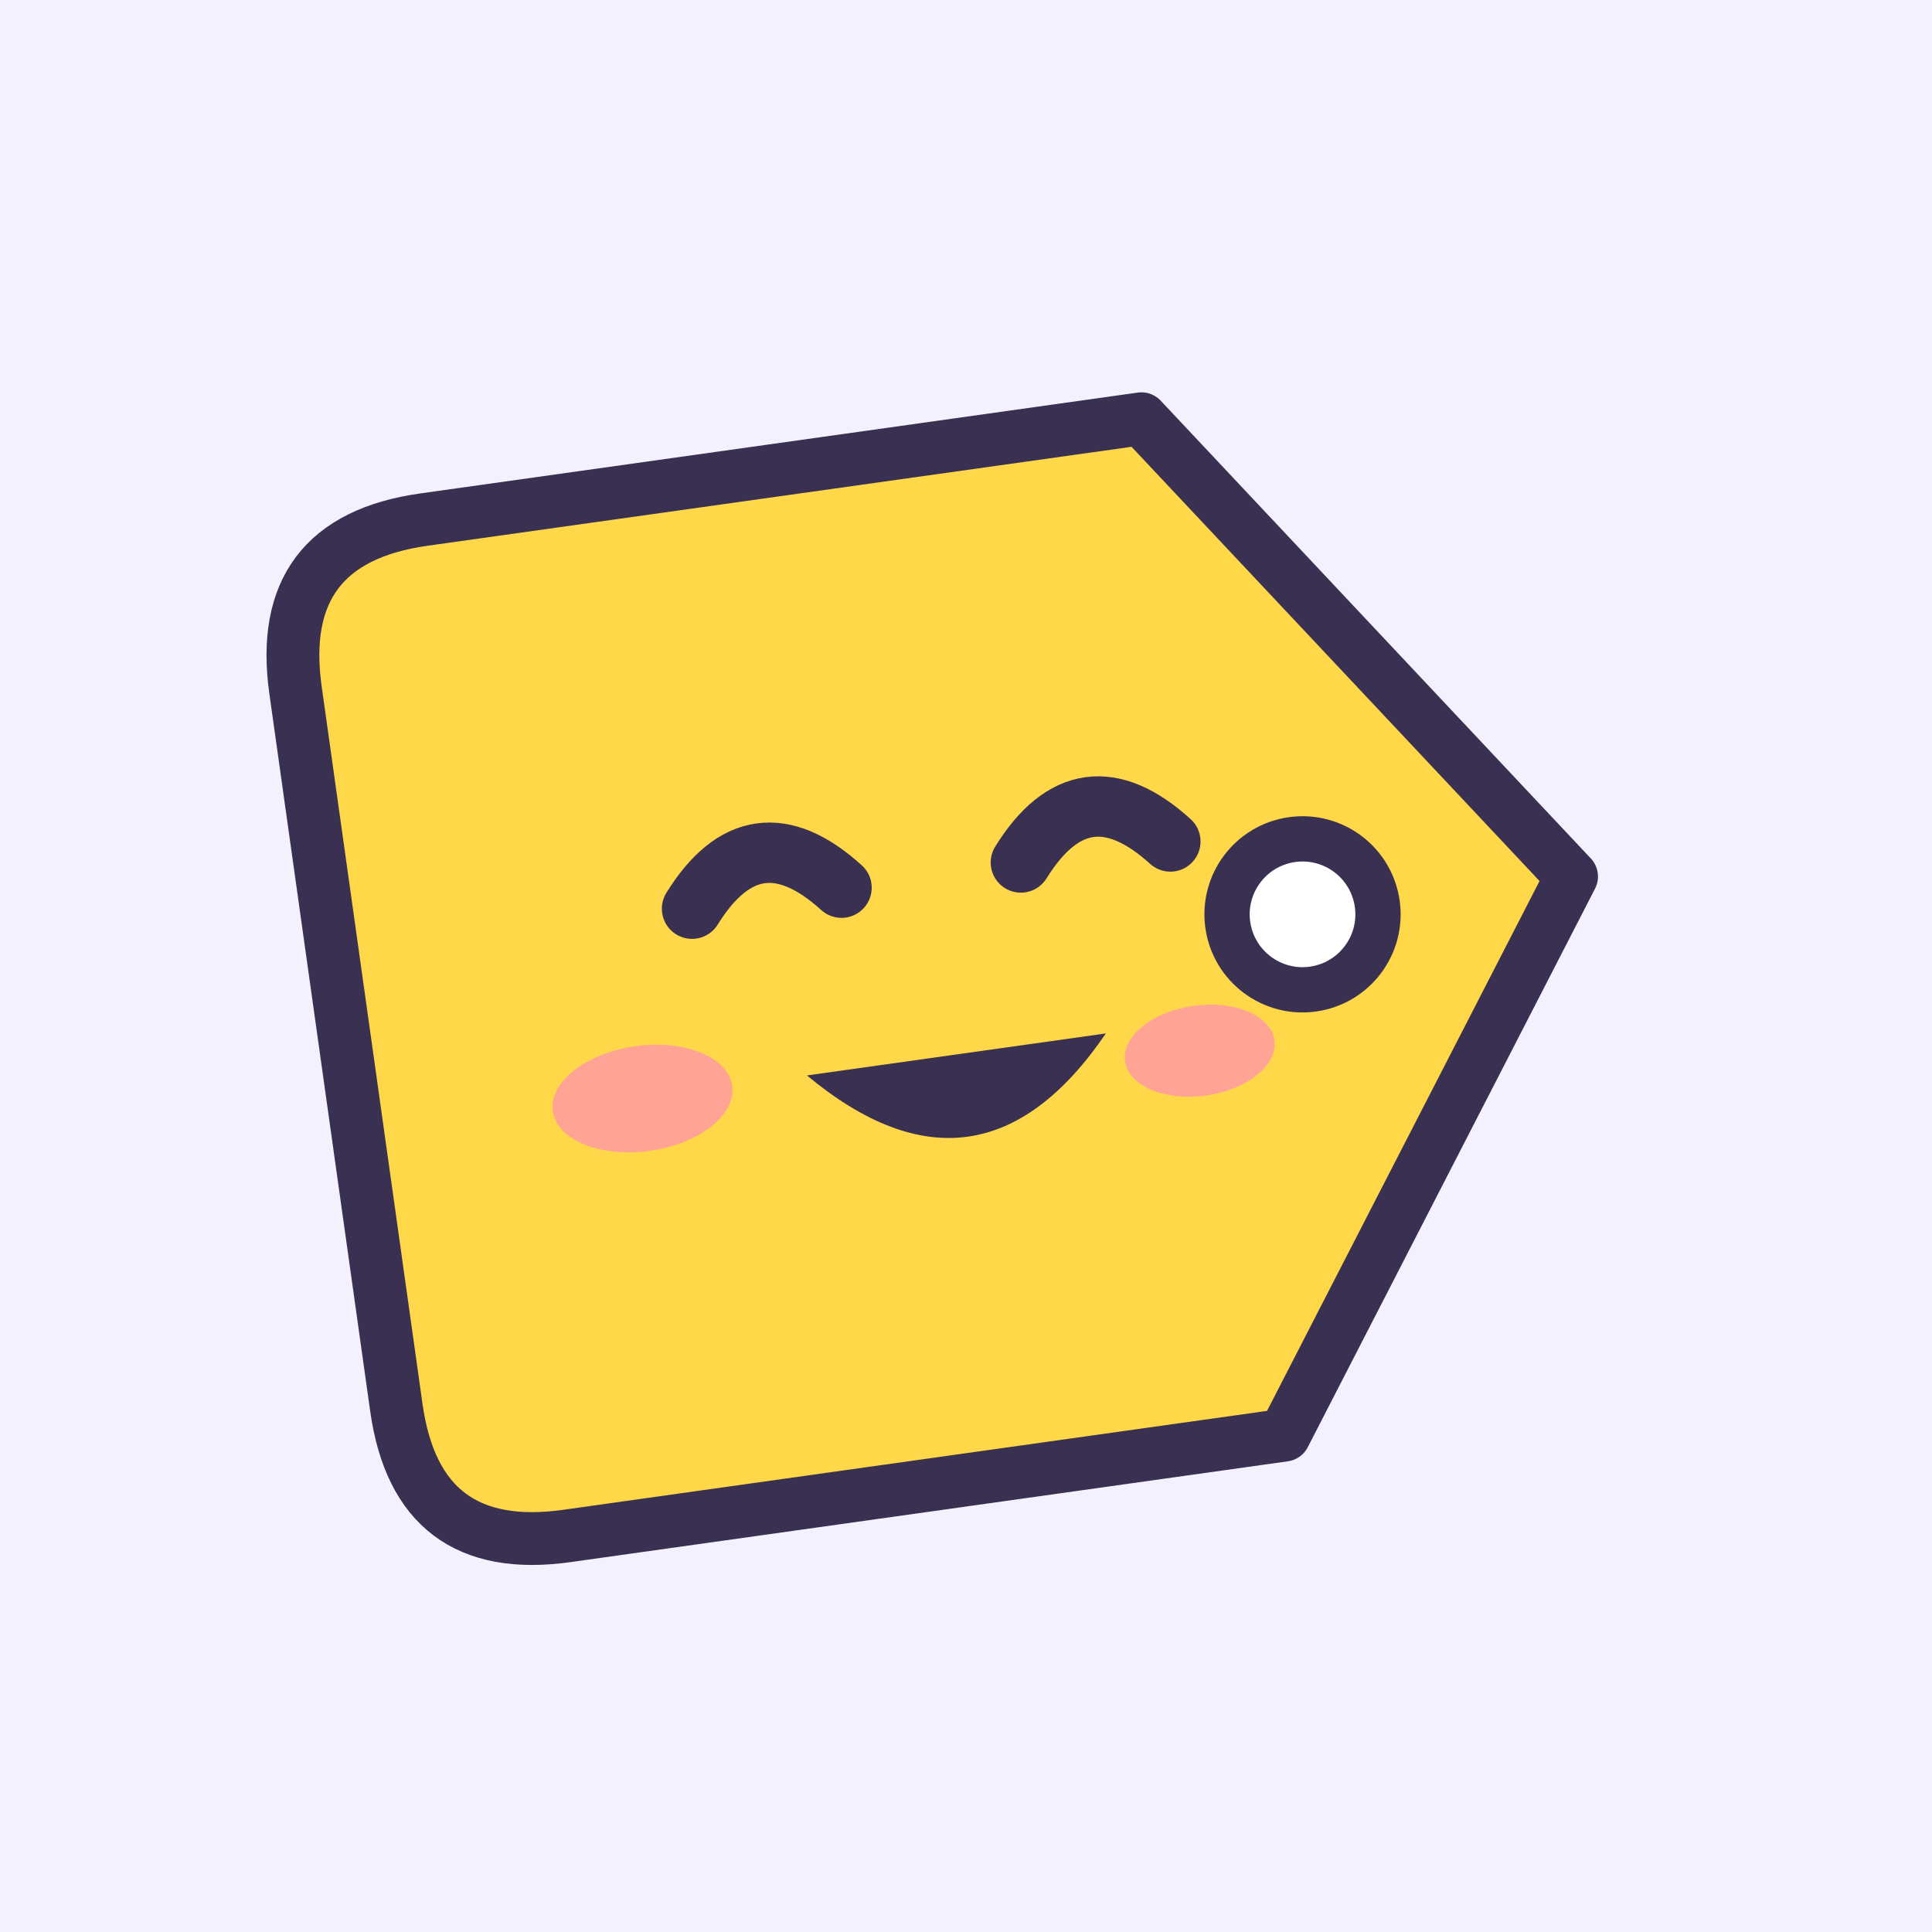
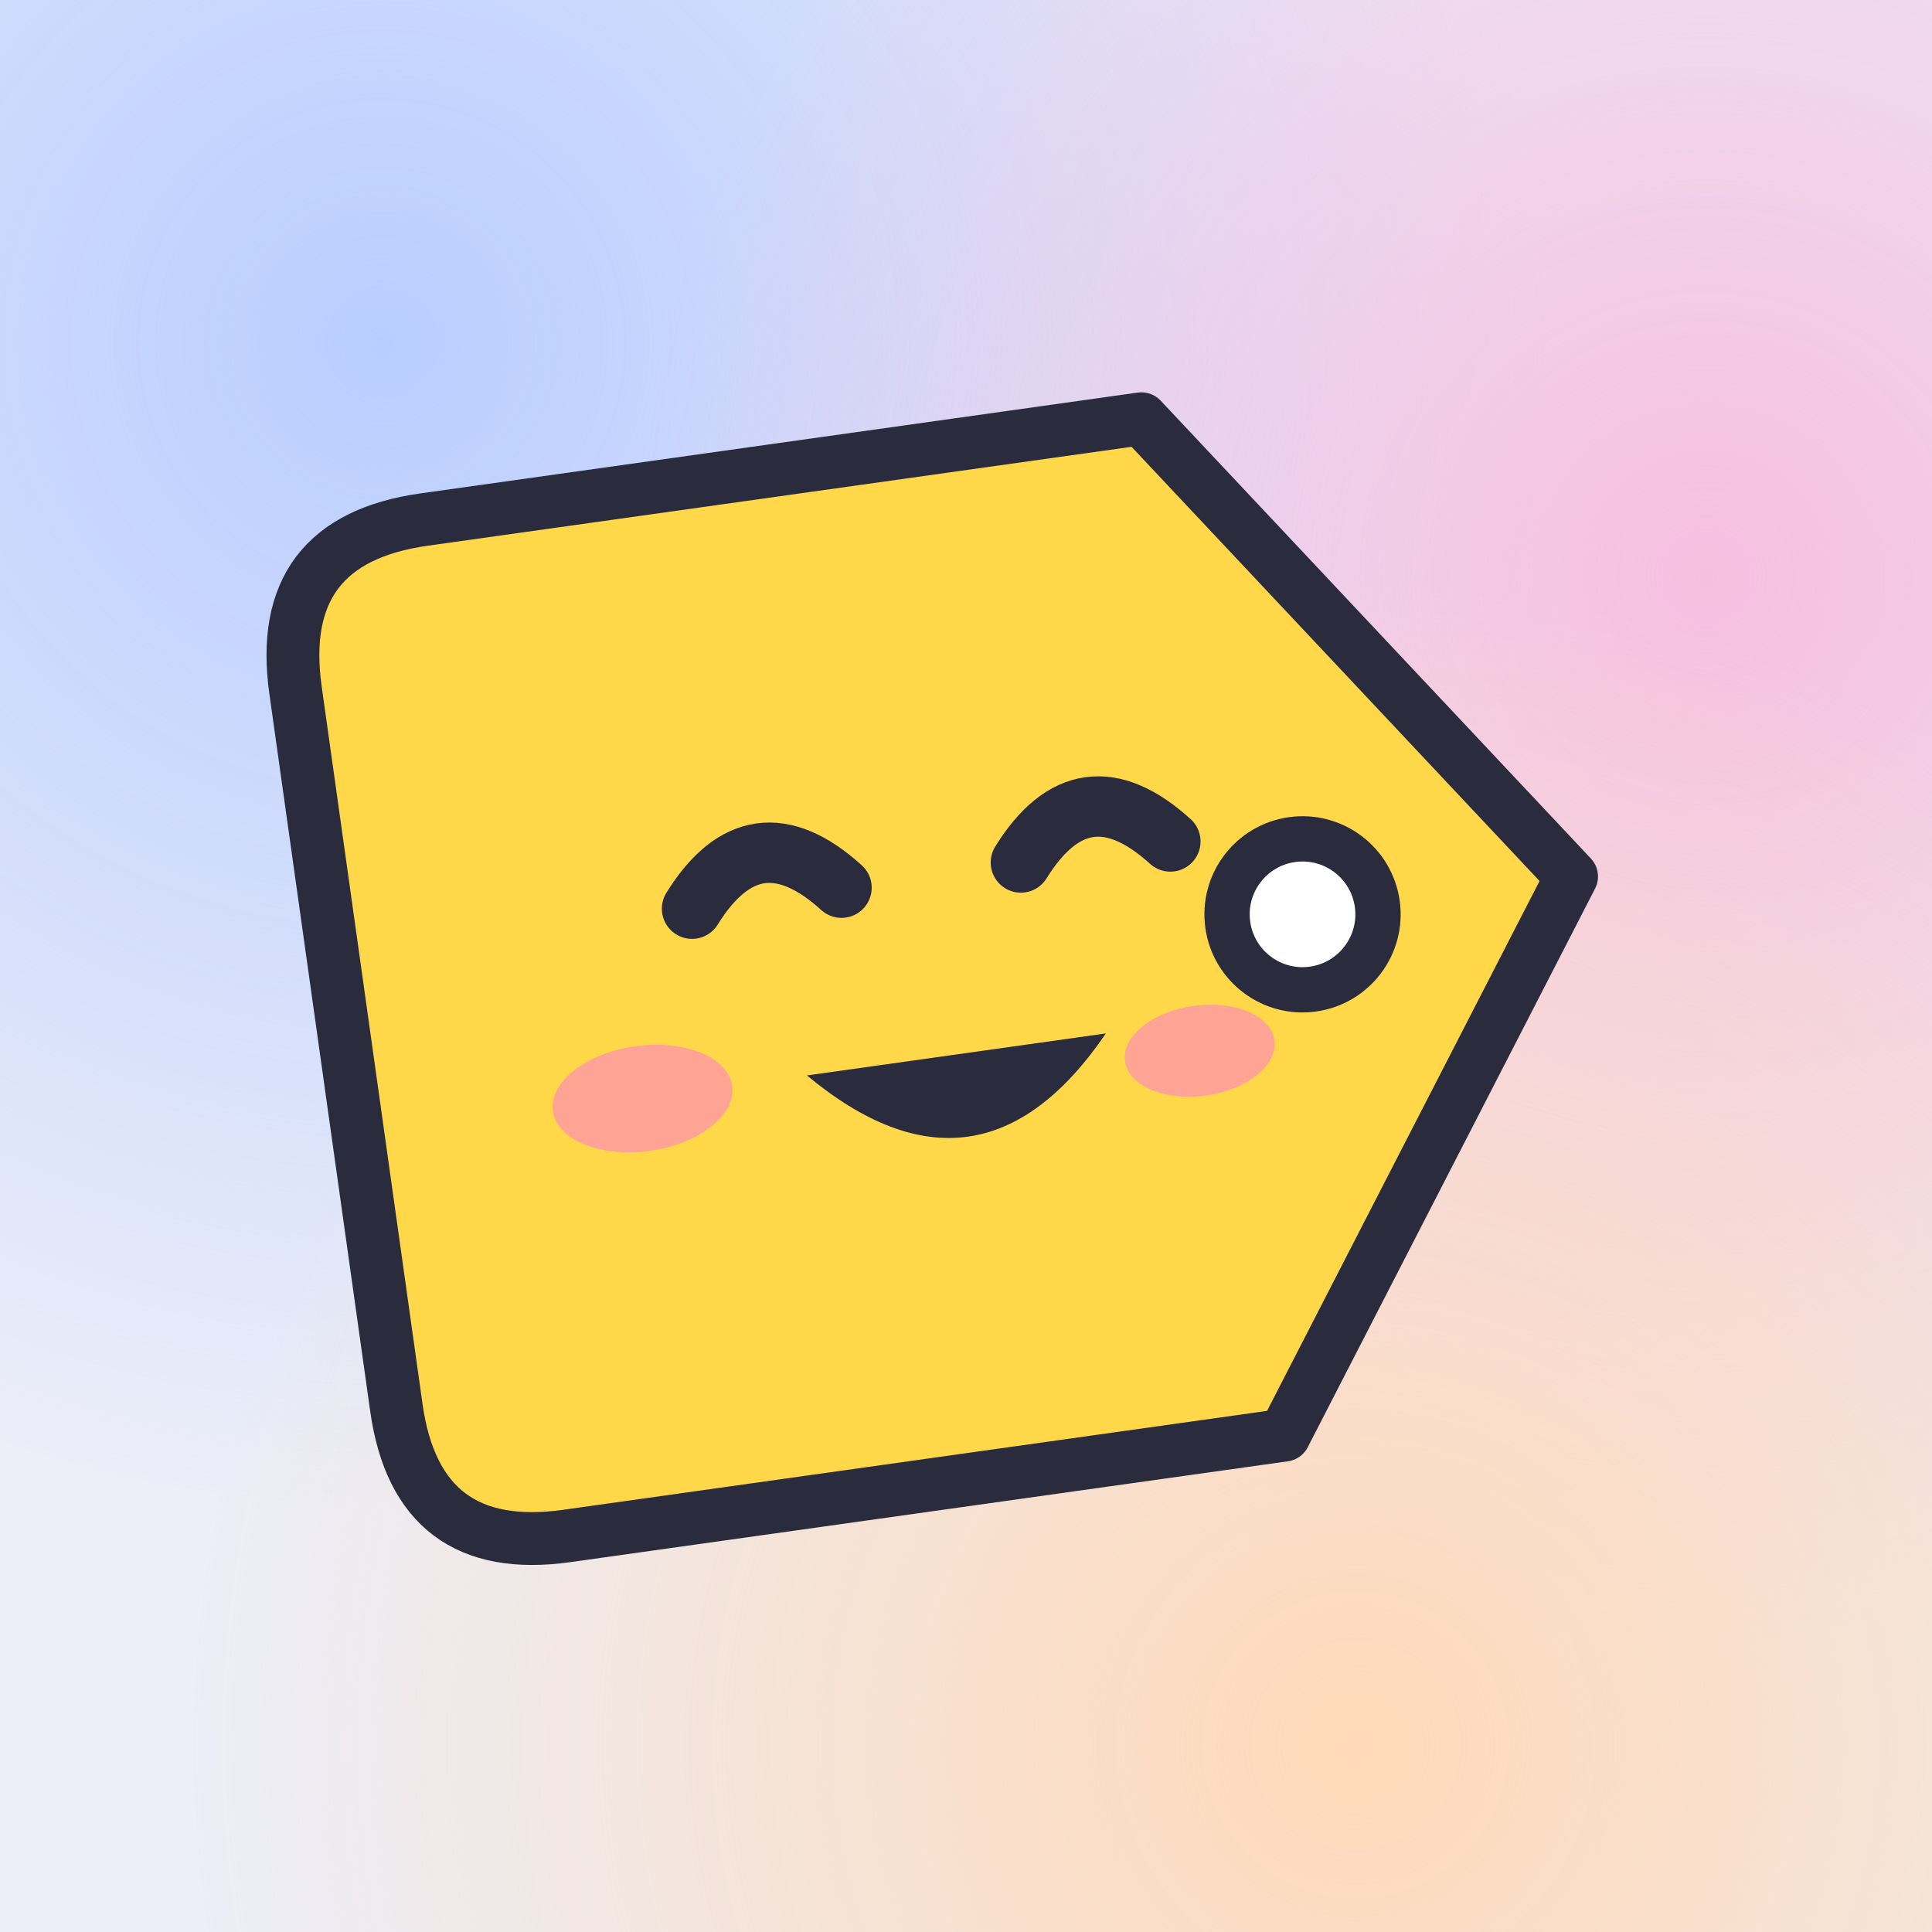
<svg xmlns="http://www.w3.org/2000/svg" viewBox="0 0 512 512" width="512" height="512">
-   <rect width="512" height="512" fill="#f4f1ff" />
+   <defs>
+     <radialGradient id="a" cx="20%" cy="18%" r="60%">
+       <stop offset="0" stop-color="#b9cdff" />
+       <stop offset="1" stop-color="#b9cdff" stop-opacity="0" />
+     </radialGradient>
+     <radialGradient id="b" cx="88%" cy="30%" r="55%">
+       <stop offset="0" stop-color="#f6bfe0" />
+       <stop offset="1" stop-color="#f6bfe0" stop-opacity="0" />
+     </radialGradient>
+     <radialGradient id="c" cx="70%" cy="90%" r="60%">
+       <stop offset="0" stop-color="#ffd9b8" />
+       <stop offset="1" stop-color="#ffd9b8" stop-opacity="0" />
+     </radialGradient>
+   </defs>
+   <rect width="512" height="512" fill="#eceef8" />
+   <rect width="512" height="512" fill="url(#a)" />
+   <rect width="512" height="512" fill="url(#b)" />
+   <rect width="512" height="512" fill="url(#c)" />
  <g transform="translate(42 46) scale(4)">
    <g transform="rotate(-8 55 52)">
-       <path d="M22 18 H70 L94 52 L70 86 H22 Q12 86 12 76 V28 Q12 18 22 18Z" fill="#ffd84a" stroke="#3a3152" stroke-width="3.5" stroke-linejoin="round" />
-       <circle cx="76" cy="52" r="5" fill="#fff" stroke="#3a3152" stroke-width="3" />
-       <path d="M36 46 q5 -6 10 0 M58 46 q5 -6 10 0" fill="none" stroke="#3a3152" stroke-width="4" stroke-linecap="round" />
-       <path d="M42 58 q10 11 20 0" fill="#3a3152" />
+       <path d="M22 18 H70 L94 52 L70 86 H22 Q12 86 12 76 V28 Q12 18 22 18Z" fill="#ffd84a" stroke="#2a2b3d" stroke-width="3.5" stroke-linejoin="round" />
+       <circle cx="76" cy="52" r="5" fill="#fff" stroke="#2a2b3d" stroke-width="3" />
+       <path d="M36 46 q5 -6 10 0 M58 46 q5 -6 10 0" fill="none" stroke="#2a2b3d" stroke-width="4" stroke-linecap="round" />
+       <path d="M42 58 q10 11 20 0" fill="#2a2b3d" />
      <ellipse cx="31" cy="58" rx="6" ry="3.5" fill="#ff8fb3" opacity=".7" />
      <ellipse cx="68" cy="60" rx="5" ry="3" fill="#ff8fb3" opacity=".7" />
    </g>
  </g>
</svg>
